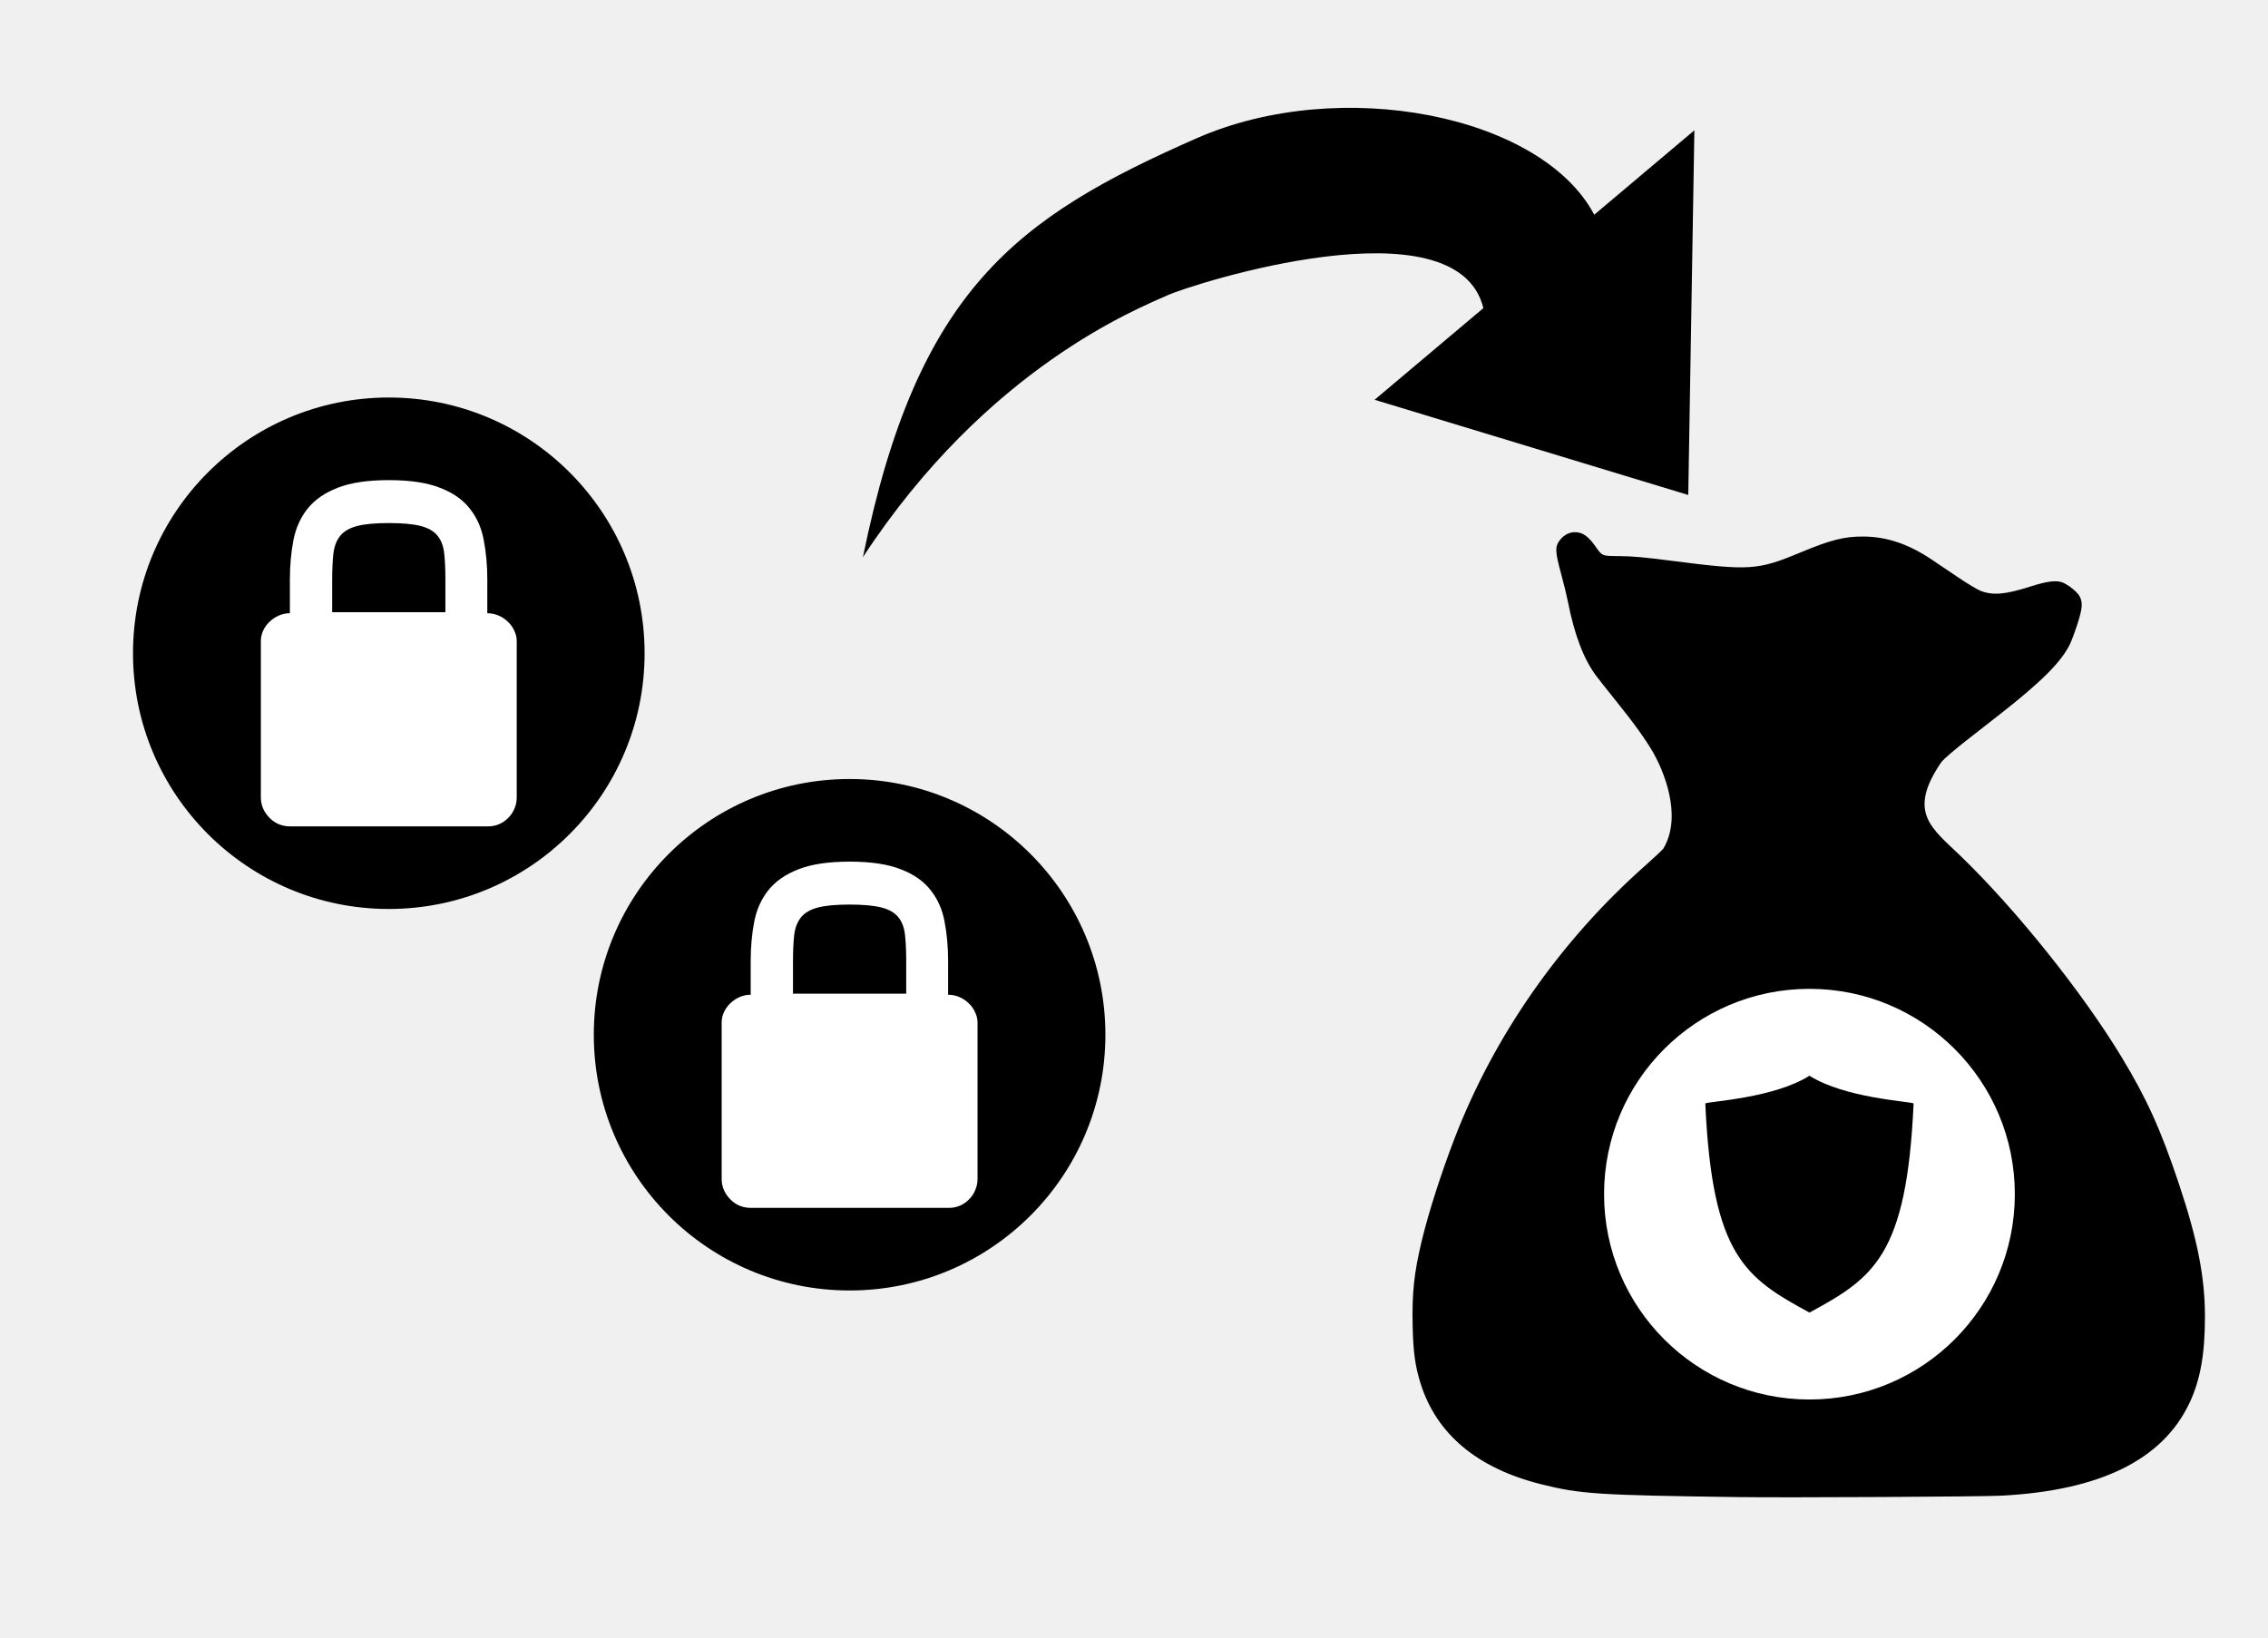
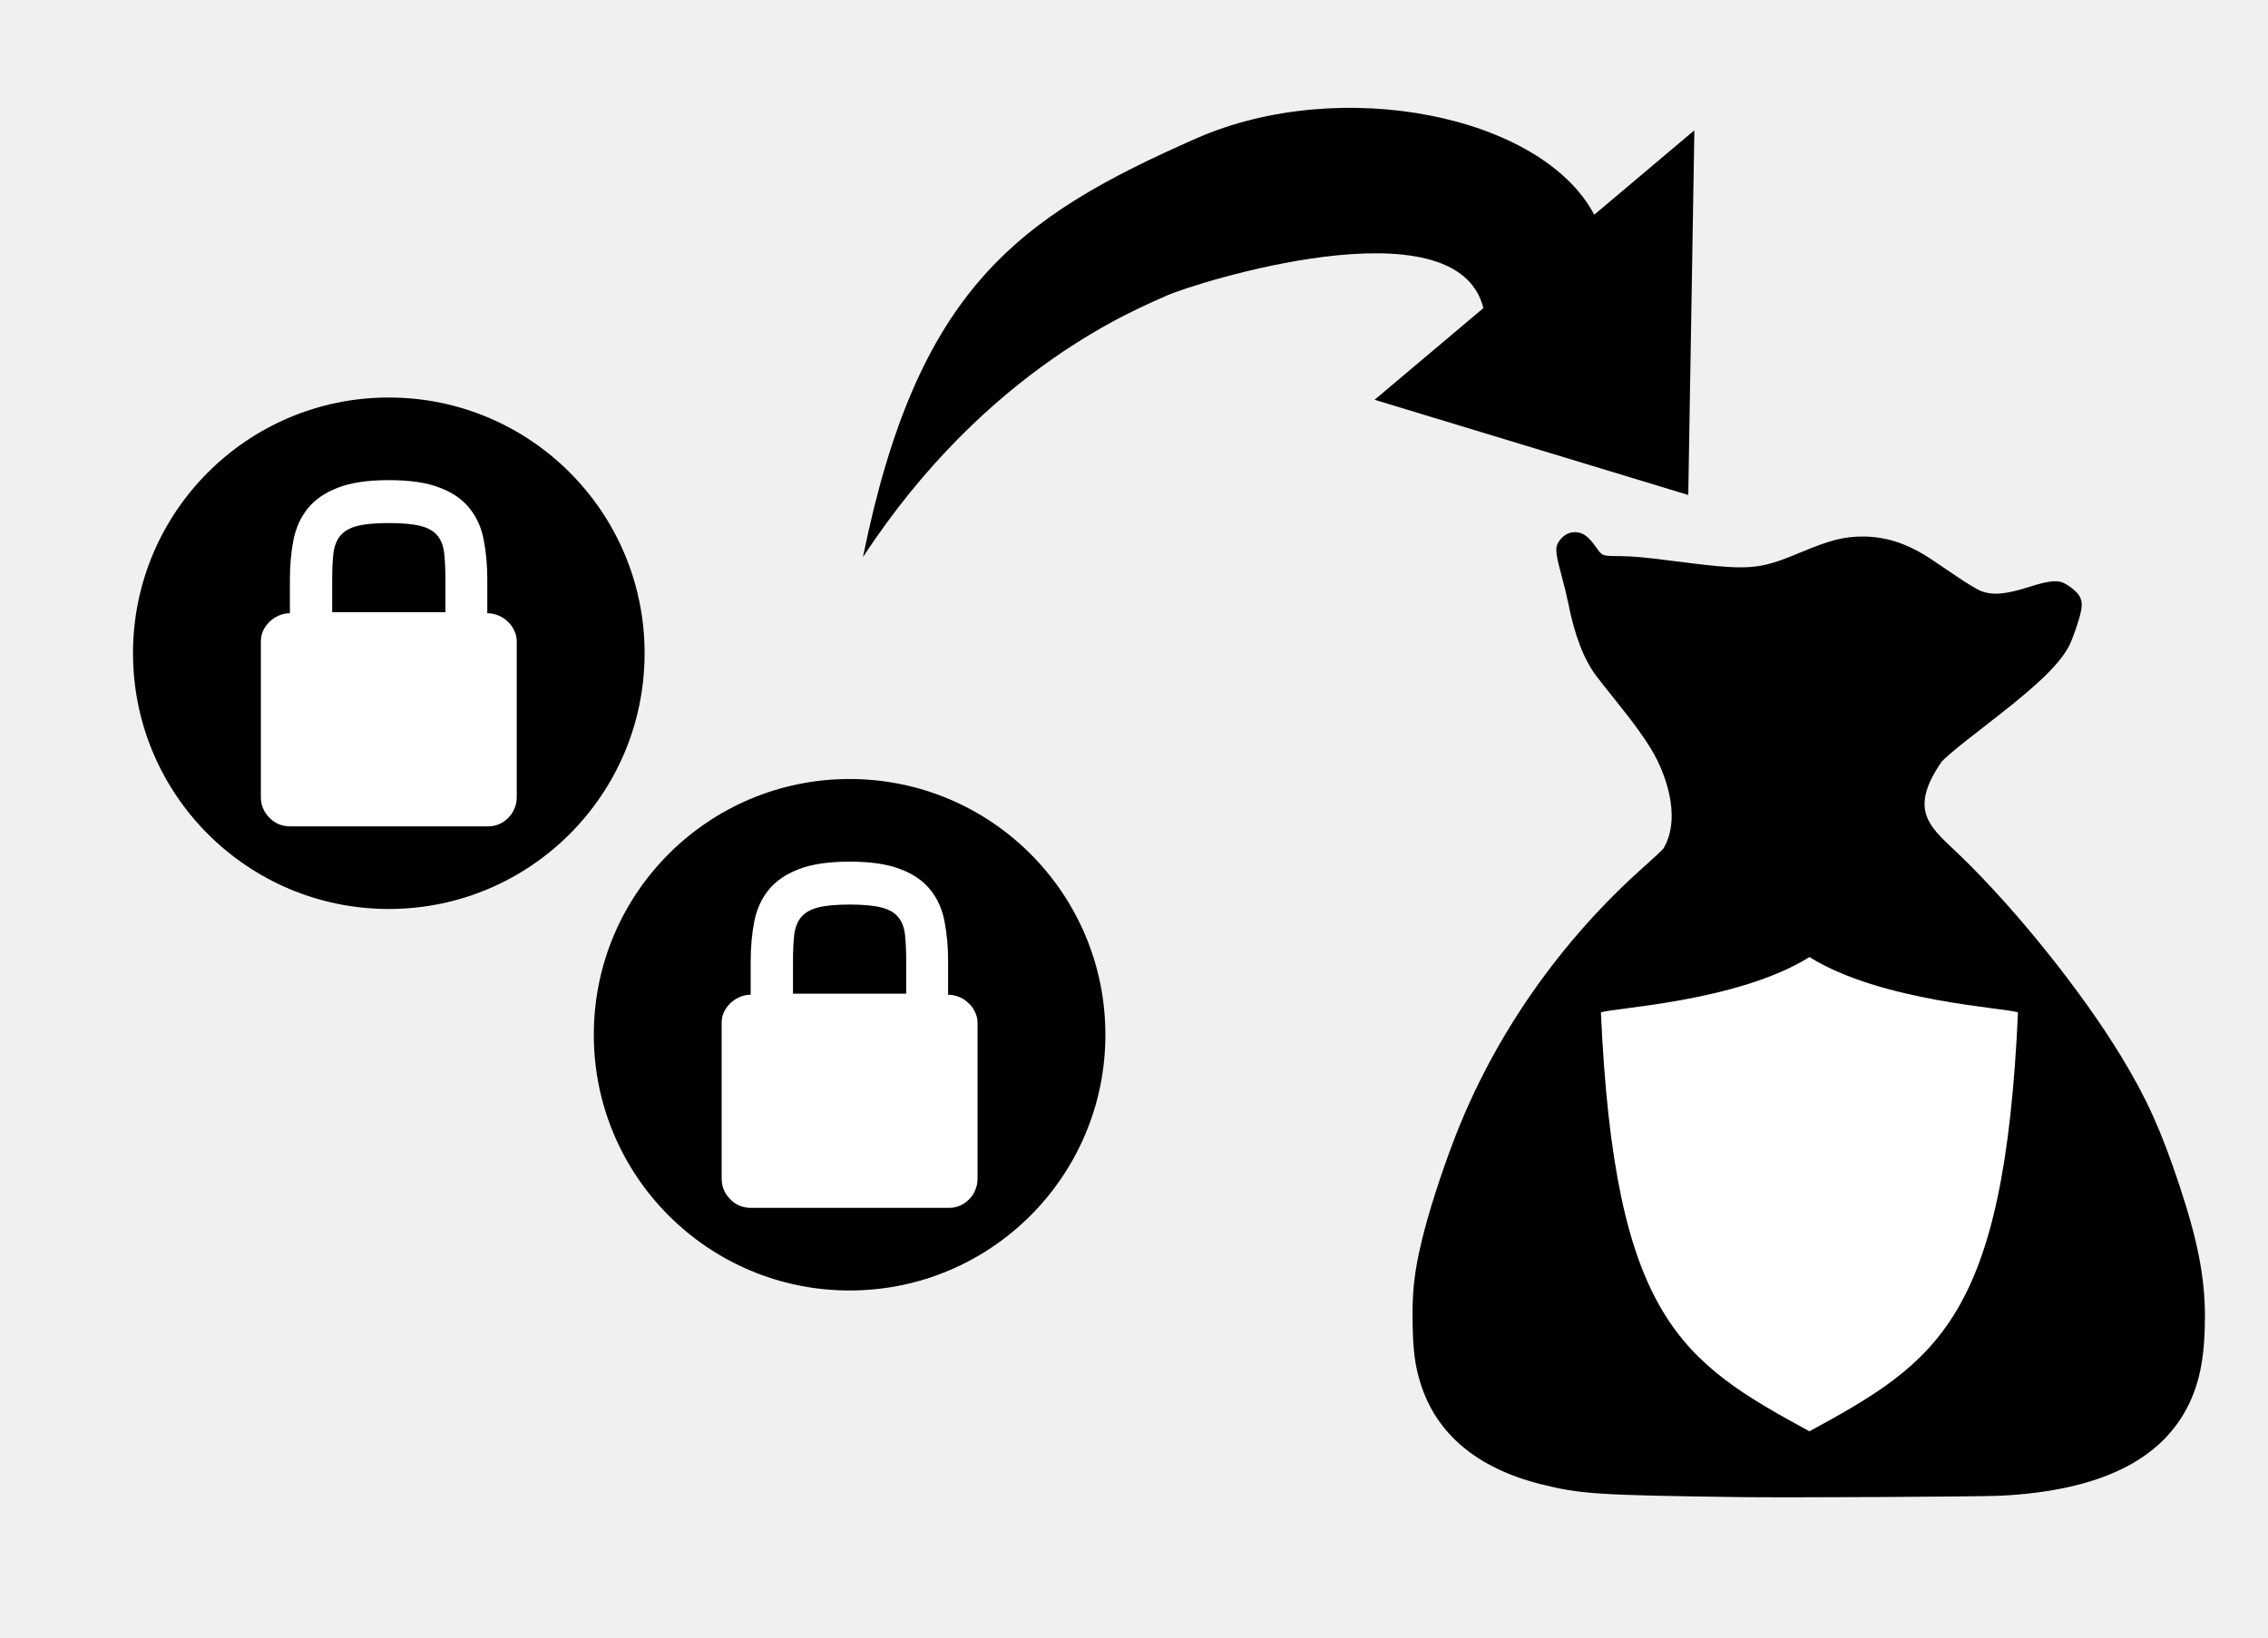
<svg xmlns="http://www.w3.org/2000/svg" version="1.1" id="svg5199" viewBox="0 0 450 325" height="325" width="450">
  <defs id="defs5201" />
  <g transform="translate(0,-727.3622)" id="layer1">
-     <g style="stroke-width:1.636" transform="matrix(0.6112287,0,0,0.6112287,297.8917,133.2614)" id="g1778">
-       <path style="fill:#000000;stroke-width:1.636" d="m 77.033,1458.072 c -45.869,-0.621 -51.383,-0.98 -64.16,-4.18 -20.782,-5.204 -34.044,-16.354 -39.173,-32.935 -1.693,-5.473 -2.304,-9.971 -2.5,-18.406 -0.249,-10.735 0.451,-17.269 2.979,-27.798 2.159,-8.993 6.254,-21.781 10.571,-33.009 12.883,-33.51 34.45,-64.376 62.046,-88.799 2.814,-2.49 5.44,-4.968 5.835,-5.506 6.366,-10.887 -0.348,-25.769 -3.149,-30.764 -2.474,-4.354 -6.393,-9.818 -12.324,-17.183 -2.621,-3.255 -5.497,-6.895 -6.391,-8.09 -4.03,-5.39 -7.051,-13.293 -9.118,-23.849 -0.379,-1.936 -1.393,-6.097 -2.253,-9.246 -1.92,-7.028 -2.015,-8.755 -0.594,-10.716 1.705,-2.353 4.119,-3.295 6.678,-2.606 1.64,0.442 3.178,1.77 4.991,4.311 2.381,3.337 2.002,3.185 8.101,3.251 4.21,0.046 7.743,0.367 16.7,1.517 25.336,3.255 27.892,3.09 41.76,-2.684 9.862,-4.106 14.268,-5.223 20.48,-5.191 7.599,0.038 14.672,2.428 22.24,7.514 1.672,1.124 5.488,3.696 8.48,5.716 2.992,2.02 6.304,4.007 7.36,4.416 3.955,1.531 8.049,1.17 16.16,-1.425 5.103,-1.633 8.131,-2.055 10.115,-1.413 1.863,0.604 4.981,3.045 5.805,4.546 1.128,2.054 0.968,4.008 -0.76,9.31 -0.814,2.497 -1.91,5.404 -2.435,6.46 -2.83,5.692 -9.316,12.161 -22.645,22.584 -2.376,1.858 -7.287,5.7 -10.913,8.537 -3.626,2.837 -7.226,5.924 -8,6.859 -11.395,16.534 -3.165,21.581 6.218,30.68 18.071,17.486 39.383,44.108 52.116,65.1 8.224,13.558 12.813,23.702 18.705,41.349 6.04,18.088 8.427,30.257 8.428,42.971 0.002,12.371 -1.514,20.777 -5.101,28.292 -8.763,18.361 -29.034,28.289 -61.113,29.934 -6.387,0.327 -69.564,0.663 -85.14,0.452 z" id="path1040" />
-       <g style="stroke-width:1.636" id="g1772" transform="translate(-10.10153,7.071068)">
-         <circle r="66.67" cy="1352.647" cx="110.107" id="path1768" style="fill:#ffffff;stroke:none;stroke-width:1.091;stop-color:#000000" />
-         <path id="path5544" d="m 110.058,1314.172 v 0.056 c -11.673,7.255 -31.961,8.206 -33.758,8.951 2.223,49.576 13.037,56.614 33.758,67.889 v 0.052 c 0.017,0 0.032,-0.019 0.049,-0.03 0.017,0.019 0.032,0.019 0.049,0.03 v -0.052 c 20.721,-11.275 31.535,-18.314 33.758,-67.889 -1.797,-0.745 -22.085,-1.695 -33.758,-8.951 v -0.056 c -0.015,0 -0.033,0.02 -0.049,0.03 -0.015,-0.02 -0.033,-0.02 -0.049,-0.03 z" style="fill:#000000;fill-opacity:1;stroke:none;stroke-width:1.184;stroke-linecap:round;stroke-linejoin:round;stroke-miterlimit:4;stroke-dasharray:none;stroke-opacity:1" />
-       </g>
+     <g id="g20">
+       <path style="fill:#000000;stroke-width:1" d="m 344.976,1024.477 c -28.037,-0.38 -31.407,-0.599 -39.216,-2.555 -12.703,-3.181 -20.809,-9.996 -23.944,-20.131 -1.035,-3.345 -1.408,-6.095 -1.528,-11.25 -0.152,-6.561 0.276,-10.555 1.821,-16.991 1.32,-5.497 3.823,-13.313 6.461,-20.176 7.874,-20.482 21.057,-39.348 37.924,-54.276 1.72,-1.522 3.325,-3.037 3.567,-3.365 3.891,-6.654 -0.213,-15.751 -1.924,-18.804 -1.512,-2.661 -3.907,-6.001 -7.533,-10.503 -1.602,-1.989 -3.36,-4.215 -3.906,-4.945 -2.463,-3.294 -4.31,-8.125 -5.573,-14.577 -0.232,-1.183 -0.851,-3.727 -1.377,-5.652 -1.173,-4.296 -1.232,-5.351 -0.363,-6.55 1.042,-1.438 2.518,-2.014 4.082,-1.593 1.002,0.27 1.942,1.082 3.051,2.635 1.455,2.039 1.224,1.947 4.951,1.987 2.574,0.028 4.733,0.224 10.207,0.927 15.486,1.989 17.048,1.889 25.525,-1.64 6.028,-2.51 8.721,-3.192 12.518,-3.173 4.645,0.023 8.968,1.484 13.594,4.593 1.022,0.687 3.354,2.259 5.183,3.494 1.829,1.235 3.853,2.449 4.499,2.699 2.417,0.936 4.92,0.715 9.877,-0.871 3.119,-0.998 4.97,-1.256 6.182,-0.863 1.139,0.369 3.045,1.861 3.548,2.778 0.689,1.255 0.592,2.45 -0.465,5.691 -0.498,1.526 -1.167,3.303 -1.488,3.949 -1.73,3.479 -5.694,7.433 -13.842,13.804 -1.452,1.136 -4.454,3.484 -6.671,5.218 -2.217,1.734 -4.417,3.621 -4.89,4.192 -6.965,10.106 -1.934,13.191 3.801,18.753 11.045,10.688 24.072,26.96 31.855,39.791 5.027,8.287 7.832,14.487 11.433,25.274 3.692,11.056 5.151,18.494 5.152,26.265 0.001,7.562 -0.925,12.7 -3.118,17.293 -5.356,11.223 -17.746,17.291 -37.354,18.297 -3.904,0.2 -42.519,0.405 -52.04,0.276 z" id="path1040" />
+       <path id="path5544" d="m 358.958,917.269 v 0.069 c -14.288,8.88 -39.119,10.044 -41.318,10.955 2.721,60.678 15.956,69.293 41.318,83.094 v 0.064 c 0.021,0 0.039,-0.023 0.059,-0.037 0.021,0.023 0.039,0.023 0.059,0.037 v -0.064 c 25.362,-13.8 38.597,-22.415 41.318,-83.094 -2.199,-0.911 -27.031,-2.075 -41.318,-10.955 v -0.069 c -0.018,0 -0.041,0.024 -0.059,0.037 -0.018,-0.024 -0.041,-0.024 -0.059,-0.037 z" style="fill:#ffffff;fill-opacity:1;stroke:none;stroke-width:0.724;stroke-linecap:round;stroke-linejoin:round;stroke-miterlimit:4;stroke-dasharray:none;stroke-opacity:1" />
    </g>
    <path style="fill:#000000;fill-opacity:1;stroke:none;stroke-width:0.941;stroke-opacity:1" id="path5102" d="m 237.409,754.81 c 28.639,-12.592 68.539,-4.55 78.907,15.167 l 19.87,-16.754 -1.212,72.372 -62.236,-18.893 21.586,-18.193 c -5.293,-21.552 -57.716,-4.817 -62.776,-2.504 -5.386,2.462 -35.609,14.136 -60.331,51.928 10.794,-53.078 30.421,-67.396 66.193,-83.124 z" />
    <g style="stroke-width:0.62" transform="matrix(1.612884,0,0,1.612884,-500.0391,-953.2346)" id="g51">
      <circle style="fill:#000000;stroke:none;stroke-width:4.966;stroke-miterlimit:4;stroke-dasharray:none;stroke-opacity:1" id="circle4163" cx="357.857" cy="1122.362" r="31.467" />
      <g transform="matrix(1.066667,0,0,1.066667,321.7341,33.35127)" id="text3340" style="font-style:normal;font-weight:normal;font-size:48.98px;line-height:125%;font-family:sans-serif;letter-spacing:0px;word-spacing:0px;fill:#ffffff;fill-opacity:1;stroke:none;stroke-width:0.62px;stroke-linecap:butt;stroke-linejoin:miter;stroke-opacity:1">
        <path style="fill:#ffffff;stroke-width:0.62px" id="path3583" d="m 45.225,1016.332 q 0.67,0 1.291,0.263 0.622,0.263 1.076,0.717 0.478,0.43 0.741,1.028 0.287,0.574 0.287,1.22 v 18.009 q 0,0.694 -0.263,1.292 -0.239,0.598 -0.694,1.052 -0.454,0.478 -1.052,0.741 -0.598,0.263 -1.268,0.263 H 22.457 q -0.694,0 -1.315,-0.263 -0.598,-0.263 -1.052,-0.741 -0.454,-0.454 -0.717,-1.052 -0.263,-0.598 -0.263,-1.292 v -18.009 q 0,-0.646 0.263,-1.22 0.287,-0.598 0.741,-1.028 0.478,-0.454 1.076,-0.717 0.598,-0.263 1.268,-0.263 v -3.874 q 0,-2.439 0.407,-4.544 0.407,-2.105 1.626,-3.635 1.244,-1.555 3.468,-2.416 2.248,-0.885 5.907,-0.885 3.683,0 5.907,0.885 2.248,0.861 3.444,2.416 1.22,1.531 1.602,3.635 0.407,2.105 0.407,4.544 z m -17.889,-3.874 v 3.755 h 13.058 v -3.755 q 0,-1.818 -0.143,-3.061 -0.143,-1.268 -0.789,-2.033 -0.622,-0.765 -1.937,-1.1 -1.315,-0.335 -3.659,-0.335 -2.32,0 -3.635,0.335 -1.291,0.335 -1.937,1.1 -0.646,0.765 -0.813,2.033 -0.143,1.244 -0.143,3.061 z" />
      </g>
    </g>
    <g id="g59" transform="matrix(1.612884,0,0,1.612884,-408.6105,-877.5203)" style="stroke-width:0.62">
      <circle r="31.467" cy="1122.362" cx="357.857" id="circle53" style="fill:#000000;stroke:none;stroke-width:4.966;stroke-miterlimit:4;stroke-dasharray:none;stroke-opacity:1" />
      <g style="font-style:normal;font-weight:normal;font-size:48.98px;line-height:125%;font-family:sans-serif;letter-spacing:0px;word-spacing:0px;fill:#ffffff;fill-opacity:1;stroke:none;stroke-width:0.62px;stroke-linecap:butt;stroke-linejoin:miter;stroke-opacity:1" id="g57" transform="matrix(1.066667,0,0,1.066667,321.7341,33.35127)">
        <path d="m 45.225,1016.332 q 0.67,0 1.291,0.263 0.622,0.263 1.076,0.717 0.478,0.43 0.741,1.028 0.287,0.574 0.287,1.22 v 18.009 q 0,0.694 -0.263,1.292 -0.239,0.598 -0.694,1.052 -0.454,0.478 -1.052,0.741 -0.598,0.263 -1.268,0.263 H 22.457 q -0.694,0 -1.315,-0.263 -0.598,-0.263 -1.052,-0.741 -0.454,-0.454 -0.717,-1.052 -0.263,-0.598 -0.263,-1.292 v -18.009 q 0,-0.646 0.263,-1.22 0.287,-0.598 0.741,-1.028 0.478,-0.454 1.076,-0.717 0.598,-0.263 1.268,-0.263 v -3.874 q 0,-2.439 0.407,-4.544 0.407,-2.105 1.626,-3.635 1.244,-1.555 3.468,-2.416 2.248,-0.885 5.907,-0.885 3.683,0 5.907,0.885 2.248,0.861 3.444,2.416 1.22,1.531 1.602,3.635 0.407,2.105 0.407,4.544 z m -17.889,-3.874 v 3.755 h 13.058 v -3.755 q 0,-1.818 -0.143,-3.061 -0.143,-1.268 -0.789,-2.033 -0.622,-0.765 -1.937,-1.1 -1.315,-0.335 -3.659,-0.335 -2.32,0 -3.635,0.335 -1.291,0.335 -1.937,1.1 -0.646,0.765 -0.813,2.033 -0.143,1.244 -0.143,3.061 z" id="path55" style="fill:#ffffff;stroke-width:0.62px" />
      </g>
    </g>
  </g>
</svg>
